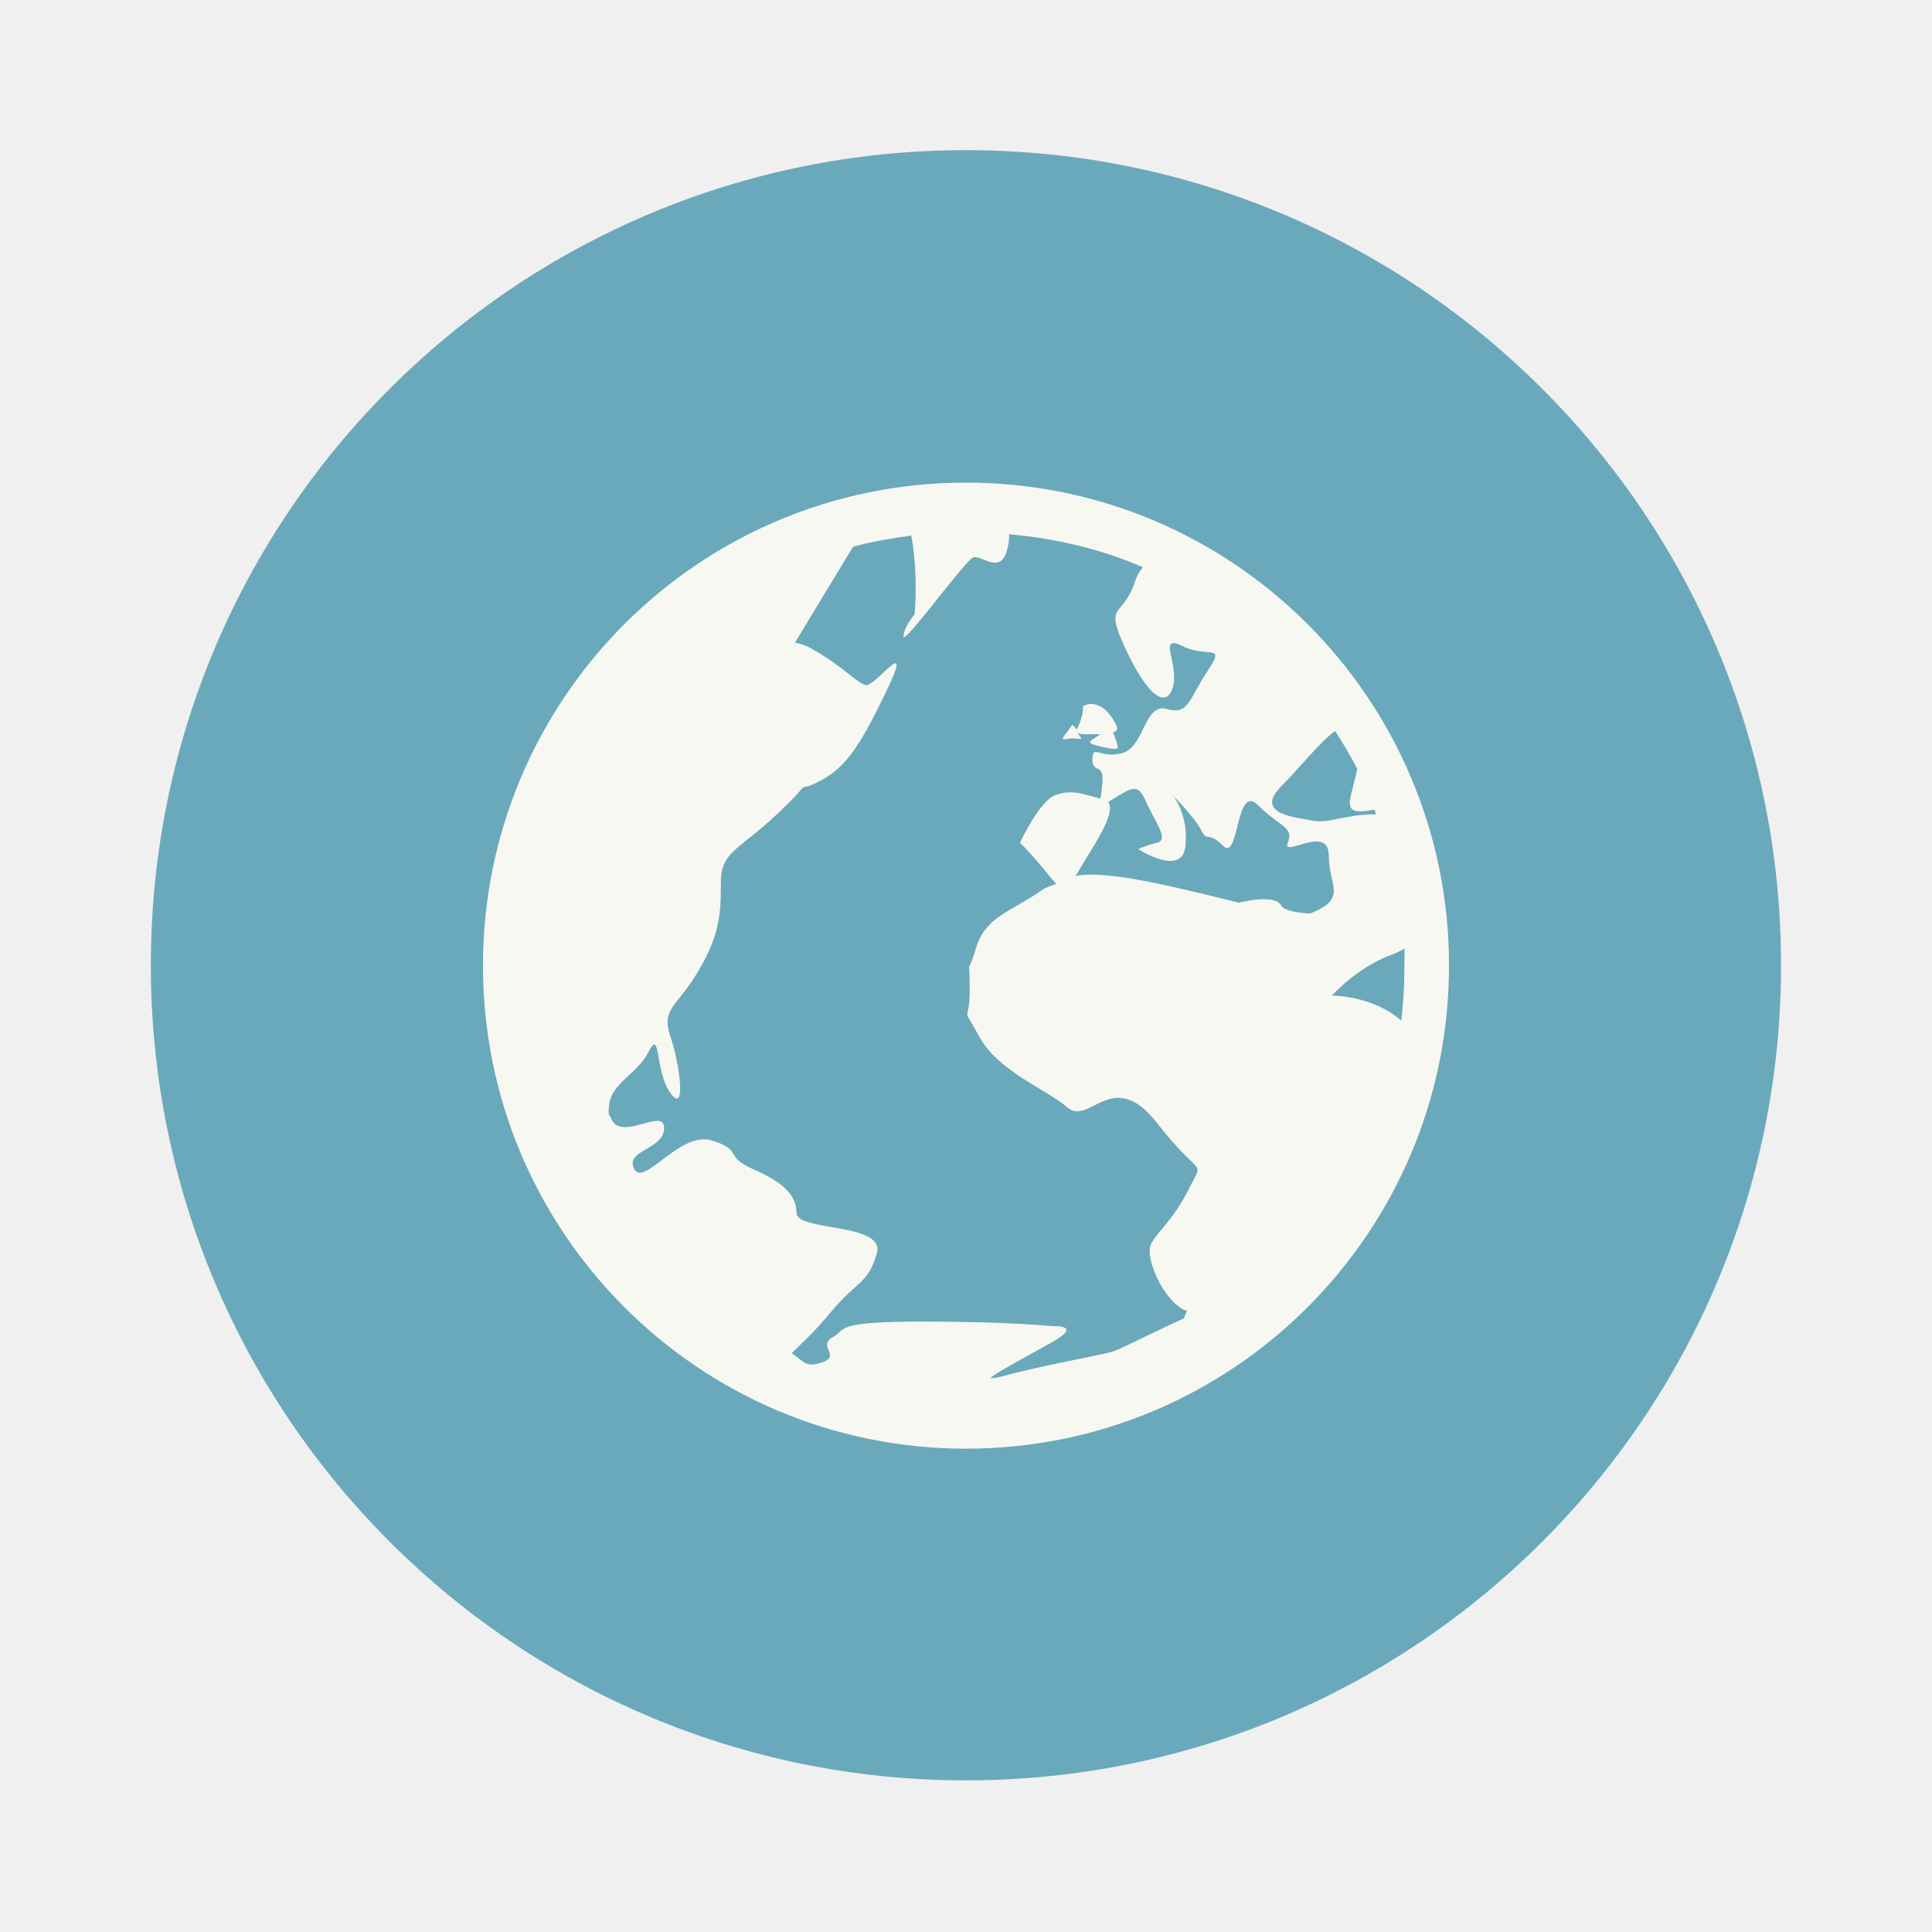
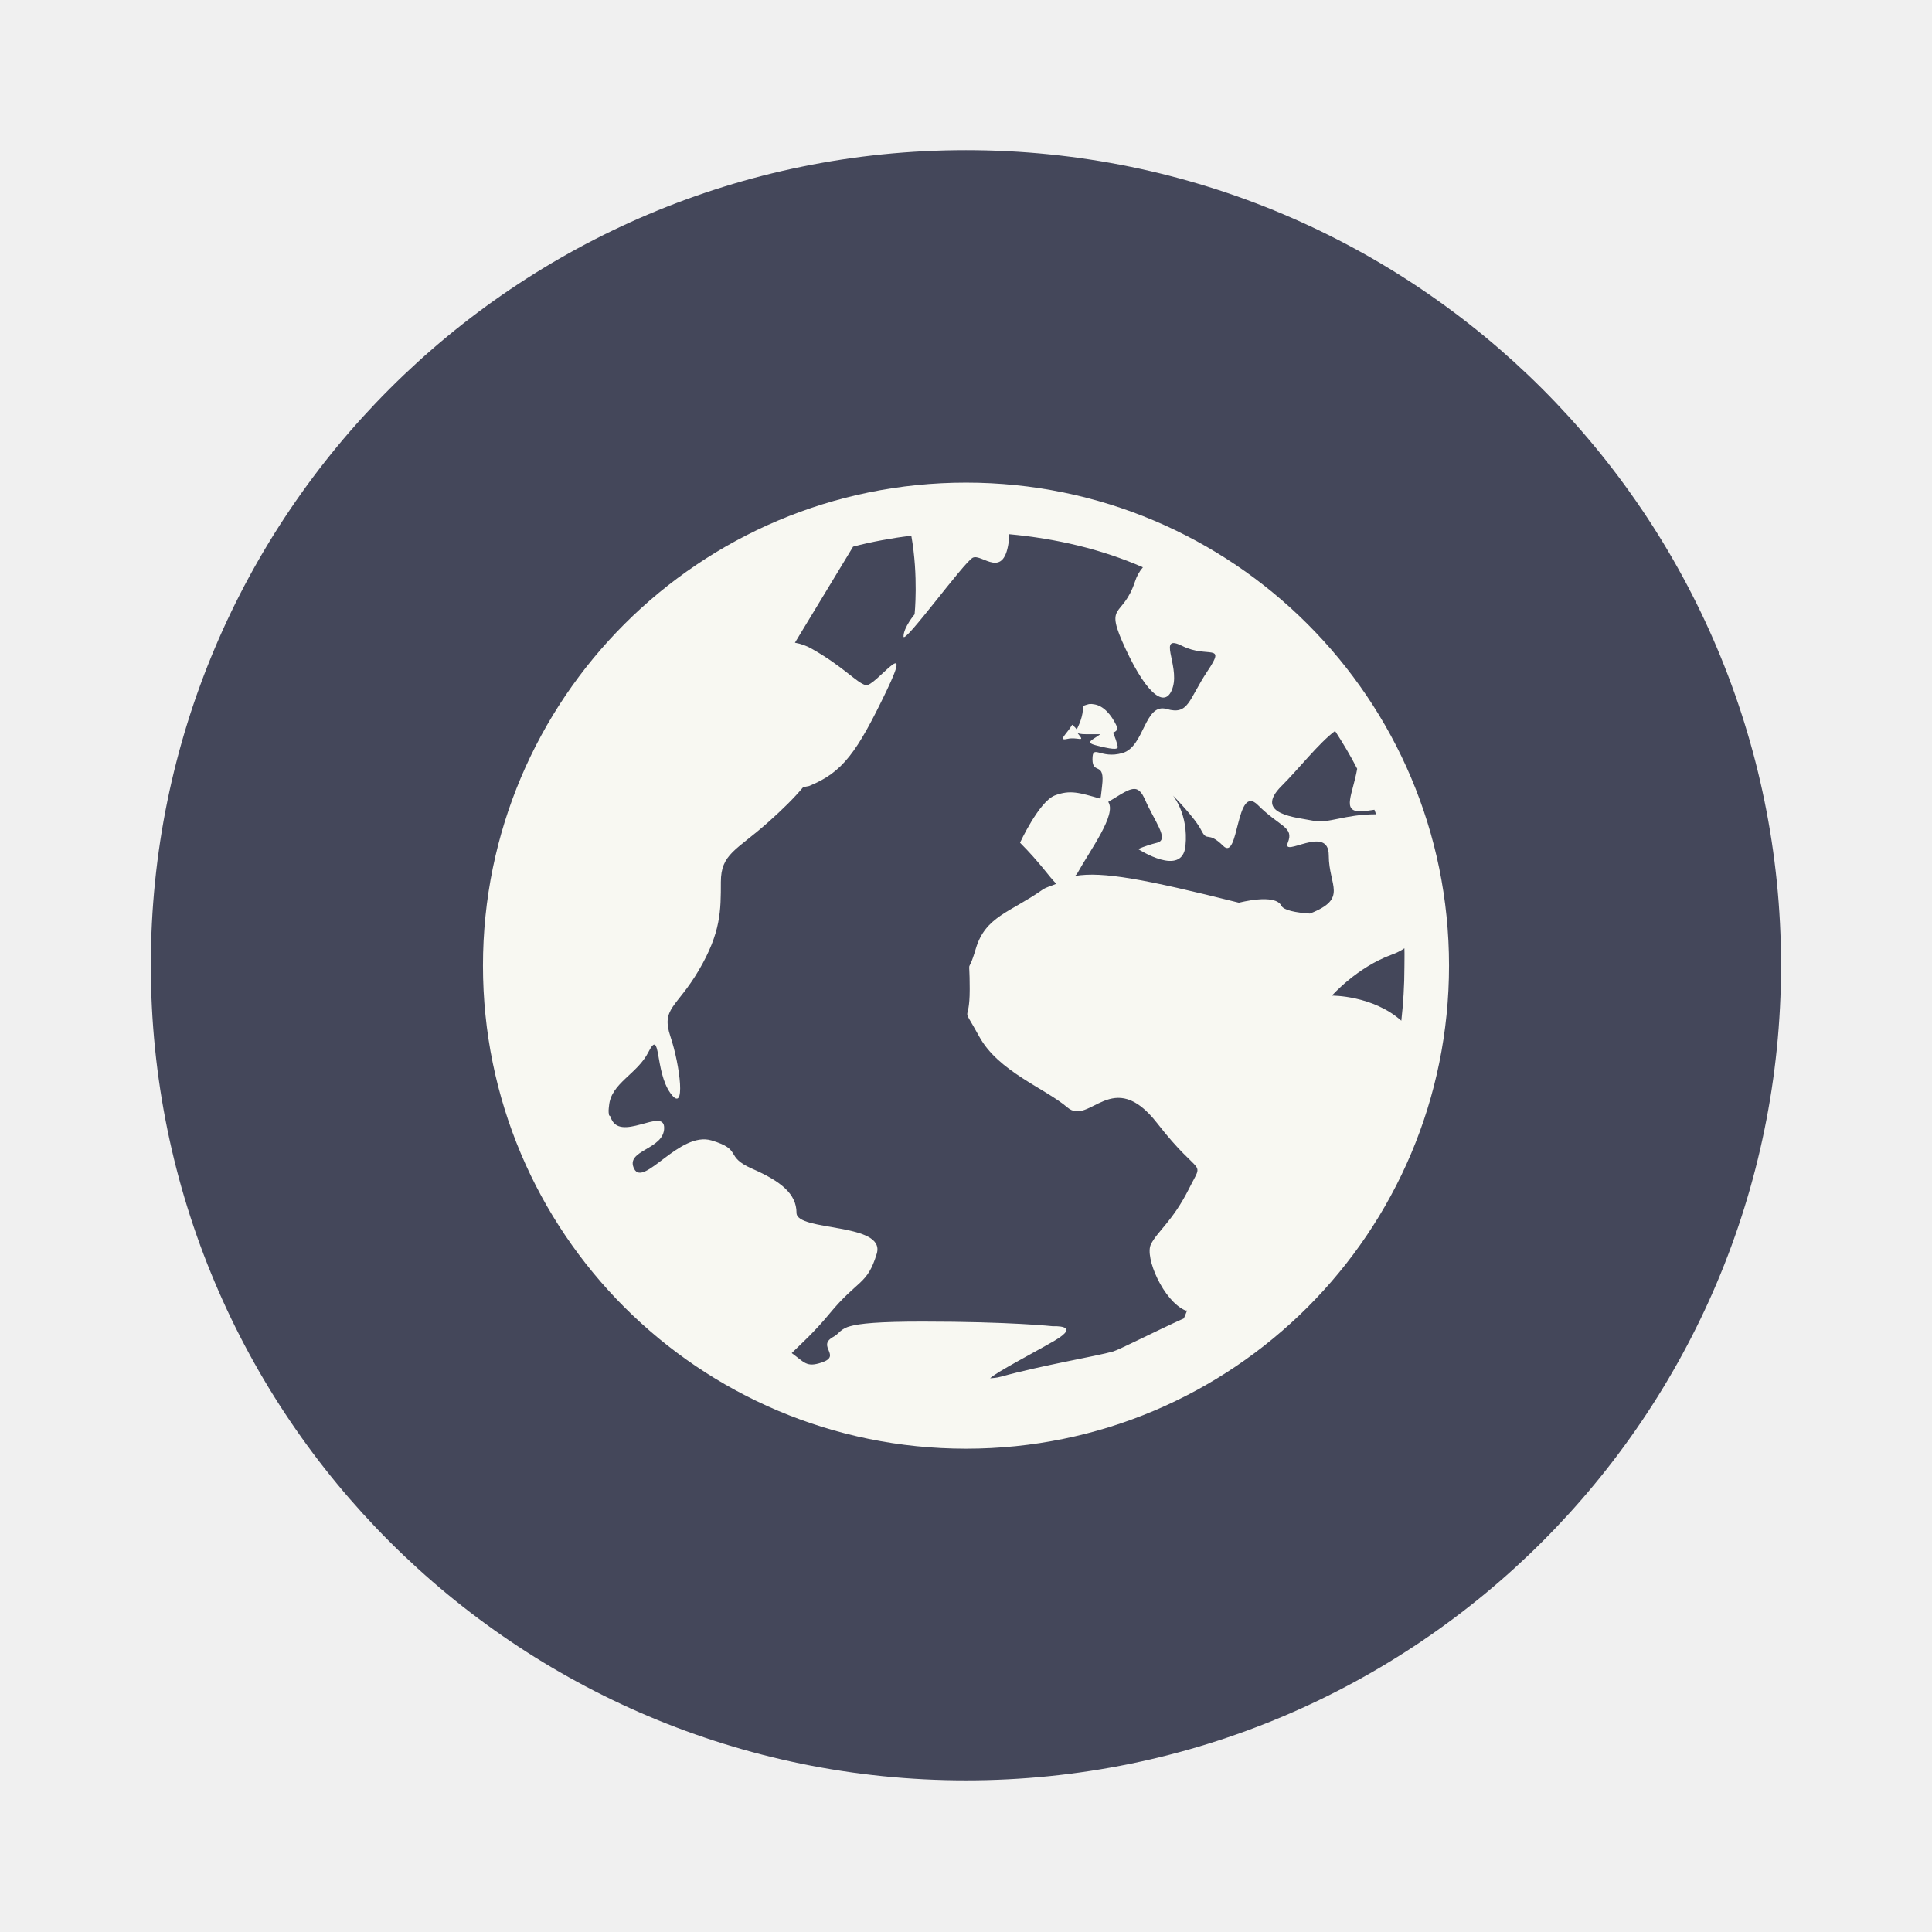
- <svg xmlns="http://www.w3.org/2000/svg" width="64" height="64" version="1.1" viewBox="0 0 16.933 16.933" id="svg34095">
-   <defs id="defs34099" />
-   <g transform="translate(0 -280.07)" id="g34093">
-     <circle cx="8.466" cy="288.53" r="7.144" fill="#5ca0d6" style="paint-order:stroke markers fill;fill:#6aa9bb" id="circle34089" />
-     <path d="M8.467 284.3a4.233 4.233 0 0 0-4.234 4.233 4.233 4.233 0 0 0 4.234 4.234 4.233 4.233 0 0 0 4.233-4.234 4.233 4.233 0 0 0-4.233-4.233zm.377.452c.412.038.81.131 1.173.29a.355.355 0 0 0-.069.124c-.111.334-.277.174-.082.593.195.418.358.526.414.331.056-.195-.14-.47.083-.358.223.111.388-.031.22.22-.167.251-.163.388-.358.332-.196-.056-.192.33-.387.386-.195.056-.263-.084-.263.055 0 .14.112.01.084.235-.009.068-.007.08-.015.11-.183-.052-.264-.08-.4-.028-.139.056-.304.414-.304.414.175.175.256.3.318.36-.039.018-.086.027-.124.054-.279.196-.496.232-.58.51-.083.28-.055.024-.055.36 0 .334-.085.108.083.414.167.307.577.454.773.622.195.167.396-.364.787.138.39.502.415.3.276.58-.14.278-.276.37-.331.482-.056.112.108.496.303.58h.014c-.01.024-.017.045-.028.069-.253.114-.562.273-.62.29-.139.04-.626.122-.98.22-.045.013-.08.013-.098.015.044-.048.394-.23.567-.331.236-.139-.015-.125-.015-.125s-.376-.041-1.145-.041c-.385 0-.551.017-.635.041a.21.21 0 0 0-.083.042c-.02.018-.035.036-.07.055-.137.08.082.162-.096.221-.133.044-.148 0-.262-.083.081-.08.193-.178.331-.345.251-.304.33-.249.414-.525.084-.276-.703-.193-.703-.359 0-.166-.136-.276-.387-.386-.251-.11-.08-.166-.359-.249-.279-.082-.593.415-.677.249-.083-.166.263-.166.263-.359 0-.188-.398.142-.47-.097-.002-.009-.012-.009-.013-.014-.007-.035-.003-.055 0-.083.017-.198.247-.276.345-.47.111-.22.054.167.193.36.14.194.084-.248 0-.496-.083-.25.053-.25.248-.58.195-.332.194-.525.194-.774 0-.248.135-.276.414-.524.128-.114.228-.213.304-.304.018-.009.036-.009.055-.014.295-.119.42-.296.676-.828.256-.533-.1-.036-.179-.056-.079-.02-.193-.16-.47-.317a.444.444 0 0 0-.151-.055l.51-.842c.164-.044.34-.074.51-.097.064.357.029.69.029.69s-.097.115-.097.194.528-.65.607-.69c.08-.04.279.208.318-.166.002-.022-.002-.022 0-.04zm.7 1.489c-.017.005-.034.009-.051.016 0 .097-.038.168-.056.207-.01-.018-.04-.042-.04-.042-.043.077-.133.145-.042.124.09-.02.16.035.097-.041-.012-.015-.007-.01-.015-.015.012.01.035.015.084.015h.123c-.067.05-.14.071-.04.097.132.034.193.042.193.014a.639.639 0 0 0-.042-.125c.026-.01.05-.023.027-.068-.041-.084-.107-.167-.192-.18a.14.14 0 0 0-.046-.002zm2.157.235c.07.108.136.218.194.332-.039.223-.136.373.027.373.046 0 .087-.01.124-.014.006.014.01.028.014.04-.279 0-.413.084-.552.056-.14-.029-.527-.053-.276-.304.147-.146.33-.38.47-.483zm-1.739.51v.002c.026.009.048.035.07.082.083.195.221.358.11.386-.112.028-.166.056-.166.056s.386.251.414-.028c.028-.279-.11-.442-.11-.442s.192.193.248.304c.056.112.054 0 .193.138.14.14.109-.554.304-.358.195.195.318.19.262.33-.056.14.359-.168.359.111 0 .269.172.378-.165.51-.128-.008-.23-.03-.25-.068-.055-.112-.372-.027-.372-.027-.834-.209-1.196-.275-1.435-.235.004-.009.008-.009.013-.014.122-.22.352-.525.276-.635.107-.061.19-.129.25-.11zm2.347 1.396c.002.056 0 .11 0 .166 0 .157-.01.316-.027.468-.251-.223-.608-.22-.608-.22s.217-.247.524-.359a.486.486 0 0 0 .11-.055z" fill="#fff" id="path34091" style="fill:#f8f8f2" />
-   </g>
+ <svg xmlns="http://www.w3.org/2000/svg" width="64" height="64" viewBox="0 0 16.933 16.933" version="1.1" id="svg6">
+   <defs id="defs10" />
+   <circle cx="8.466" cy="8.46" r="7.144" fill="#44475a" style="paint-order:stroke markers fill" id="circle2" />
+   <path fill="#fff" d="M8.467 4.23a4.233 4.233 0 0 0-4.234 4.233 4.233 4.233 0 0 0 4.234 4.234A4.233 4.233 0 0 0 12.7 8.463 4.233 4.233 0 0 0 8.467 4.23zm.377.452c.412.038.81.131 1.173.29a.355.355 0 0 0-.069.124c-.111.334-.277.174-.082.593.195.418.358.526.414.331s-.14-.47.083-.358c.223.111.388-.031.22.22-.167.251-.163.388-.358.332-.196-.056-.192.33-.387.386s-.263-.084-.263.055c0 .14.112.01.084.235-.009.068-.007.08-.015.11-.183-.052-.264-.08-.4-.028-.139.056-.304.414-.304.414.175.175.256.3.318.36-.039.018-.086.027-.124.054-.279.196-.496.232-.58.51-.083.28-.055.024-.055.36 0 .334-.085.108.083.414.167.307.577.454.773.622.195.167.396-.364.787.138.39.502.415.3.276.58-.14.278-.276.37-.331.482-.056.112.108.496.303.58h.014c-.01.024-.017.045-.028.069-.253.114-.562.273-.62.29-.139.04-.626.122-.98.22-.045.013-.08.013-.098.015.044-.048.394-.23.567-.331.236-.139-.015-.125-.015-.125s-.376-.041-1.145-.041c-.385 0-.551.017-.635.041a.21.21 0 0 0-.083.042c-.02.018-.035.036-.07.055-.137.08.082.162-.096.221-.133.044-.148 0-.262-.083.081-.08.193-.178.331-.345.251-.304.33-.249.414-.525s-.703-.193-.703-.359-.136-.276-.387-.386-.08-.166-.359-.249c-.279-.082-.593.415-.677.249-.083-.166.263-.166.263-.359 0-.188-.398.142-.47-.097-.002-.009-.012-.009-.013-.014-.007-.035-.003-.055 0-.083.017-.198.247-.276.345-.47.111-.22.054.167.193.36.14.194.084-.248 0-.496-.083-.25.053-.25.248-.58.195-.332.194-.525.194-.774 0-.248.135-.276.414-.524.128-.114.228-.213.304-.304.018-.009.036-.009.055-.014.295-.119.42-.296.676-.828.256-.533-.1-.036-.179-.056s-.193-.16-.47-.317a.444.444 0 0 0-.151-.055l.51-.842c.164-.044.34-.074.51-.097.064.357.029.69.029.69s-.097.115-.097.194.528-.65.607-.69c.08-.04.279.208.318-.166.002-.022-.002-.022 0-.04zm.7 1.489c-.017.005-.034.009-.051.016 0 .097-.038.168-.056.207-.01-.018-.04-.042-.04-.042-.043.077-.133.145-.042.124.09-.02.16.035.097-.041-.012-.015-.007-.01-.015-.015.012.01.035.015.084.015h.123c-.067.05-.14.071-.04.097.132.034.193.042.193.014a.639.639 0 0 0-.042-.125c.026-.01.05-.023.027-.068-.041-.084-.107-.167-.192-.18a.14.14 0 0 0-.046-.002zm2.157.235c.07.108.136.218.194.332-.039.223-.136.373.027.373.046 0 .087-.01.124-.014.006.014.01.028.014.04-.279 0-.413.084-.552.056-.14-.029-.527-.053-.276-.304.147-.146.33-.38.47-.483zm-1.739.51v.002c.026.009.048.035.07.082.083.195.221.358.11.386-.112.028-.166.056-.166.056s.386.251.414-.028-.11-.442-.11-.442.192.193.248.304c.056.112.054 0 .193.138.14.14.109-.554.304-.358.195.195.318.19.262.33s.359-.168.359.111c0 .269.172.378-.165.51-.128-.008-.23-.03-.25-.068-.055-.112-.372-.027-.372-.027-.834-.209-1.196-.275-1.435-.235.004-.009.008-.009.013-.014.122-.22.352-.525.276-.635.107-.061.19-.129.25-.11zm2.347 1.396c.002.056 0 .11 0 .166 0 .157-.01.316-.027.468-.251-.223-.608-.22-.608-.22s.217-.247.524-.359a.486.486 0 0 0 .11-.055z" id="path4" style="fill:#f8f8f2" />
</svg>
